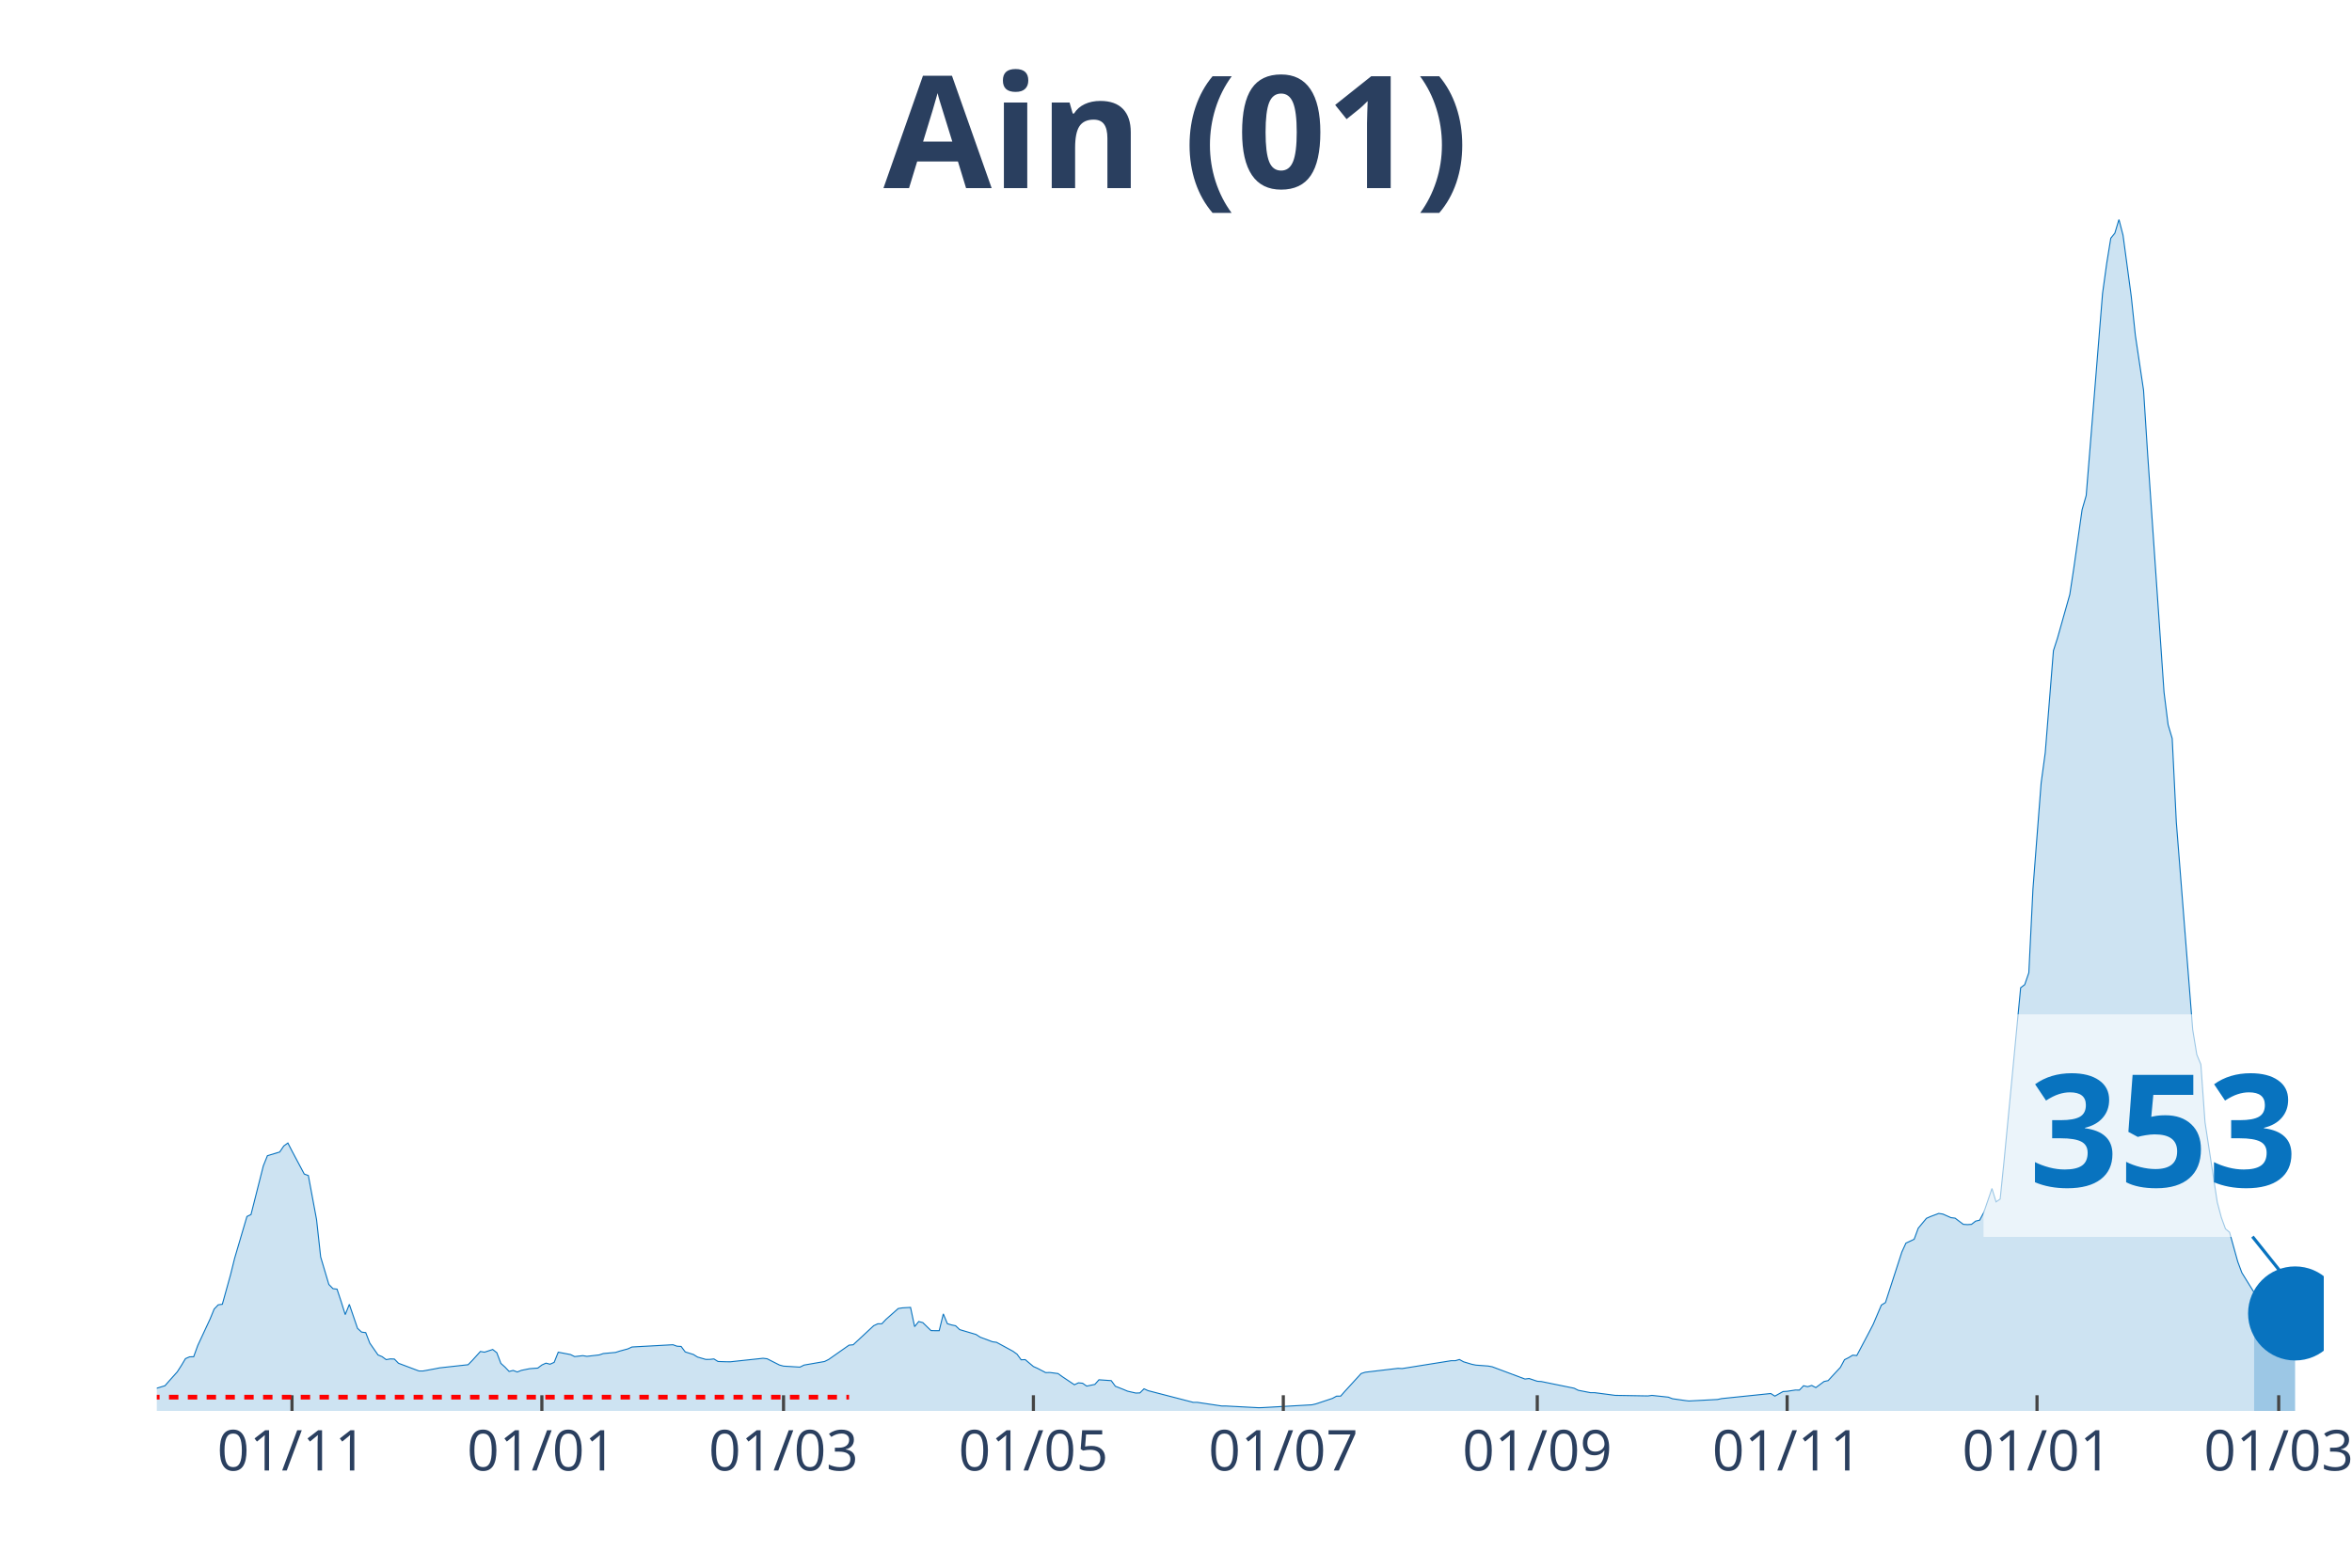
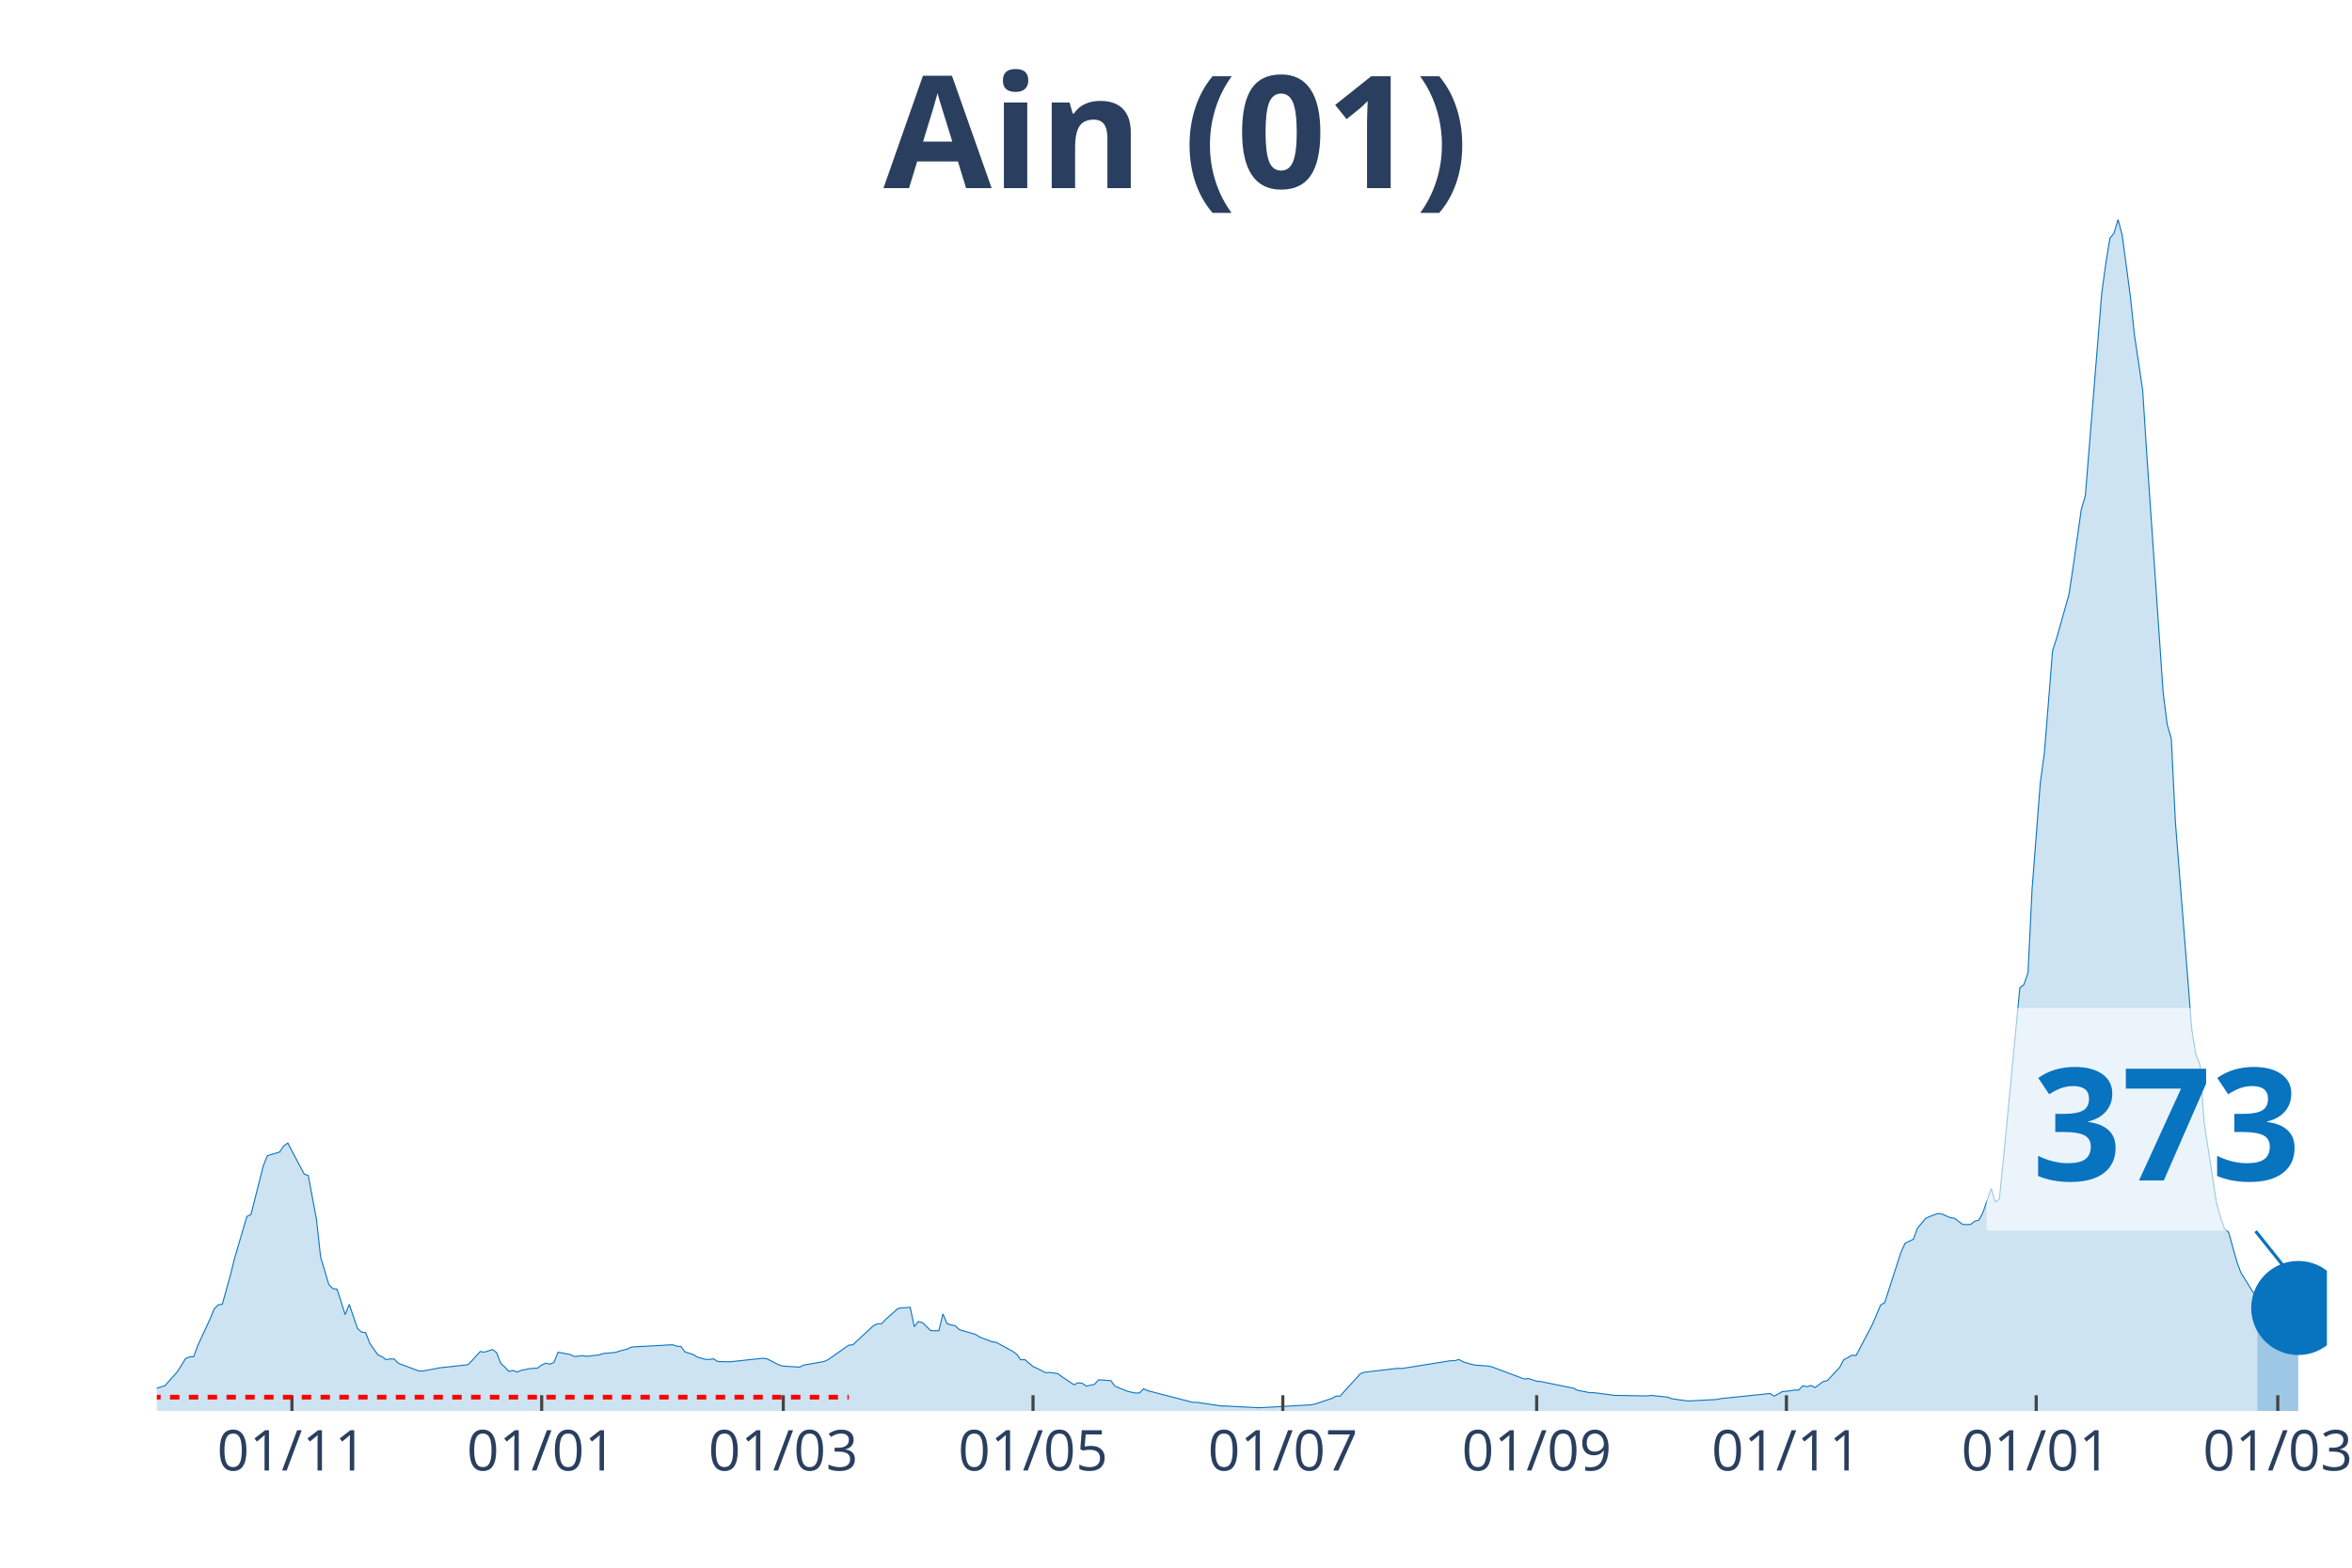
<svg xmlns="http://www.w3.org/2000/svg" class="main-svg" width="1125" height="750" style="" viewBox="0 0 750 500">
  <rect x="0" y="0" width="750" height="500" style="fill: rgb(0, 0, 0); fill-opacity: 0;" />
-   <defs id="defs-374926">
+   <defs id="defs-b8698e">
    <g class="clips">
-       <clipPath id="clip374926xyplot" class="plotclip">
-         <rect width="691" height="380" />
+       <clipPath id="clipb8698exyplot" class="plotclip">
+         <rect width="692" height="380" />
      </clipPath>
-       <clipPath class="axesclip" id="clip374926x">
-         <rect x="50" y="0" width="691" height="500" />
+       <clipPath class="axesclip" id="clipb8698ex">
+         <rect x="50" y="0" width="692" height="500" />
      </clipPath>
-       <clipPath class="axesclip" id="clip374926y">
+       <clipPath class="axesclip" id="clipb8698ey">
        <rect x="0" y="70" width="750" height="380" />
      </clipPath>
-       <clipPath class="axesclip" id="clip374926xy">
-         <rect x="50" y="70" width="691" height="380" />
+       <clipPath class="axesclip" id="clipb8698exy">
+         <rect x="50" y="70" width="692" height="380" />
      </clipPath>
    </g>
    <g class="gradients" />
  </defs>
  <g class="bglayer">
-     <rect class="bg" x="50" y="70" width="691" height="380" style="fill: rgb(0, 0, 0); fill-opacity: 0; stroke-width: 0;" />
+     <rect class="bg" x="50" y="70" width="692" height="380" style="fill: rgb(0, 0, 0); fill-opacity: 0; stroke-width: 0;" />
  </g>
  <g class="layer-below">
    <g class="imagelayer" />
    <g class="shapelayer" />
  </g>
  <g class="cartesianlayer">
    <g class="subplot xy">
      <g class="layer-subplot">
        <g class="shapelayer" />
        <g class="imagelayer" />
      </g>
      <g class="gridlayer">
        <g class="x">
-           <path class="xgrid crisp" transform="translate(93.11,0)" d="M0,70v380" style="stroke: rgb(255, 255, 255); stroke-opacity: 1; stroke-width: 1px;" />
-           <path class="xgrid crisp" transform="translate(172.79,0)" d="M0,70v380" style="stroke: rgb(255, 255, 255); stroke-opacity: 1; stroke-width: 1px;" />
-           <path class="xgrid crisp" transform="translate(249.85,0)" d="M0,70v380" style="stroke: rgb(255, 255, 255); stroke-opacity: 1; stroke-width: 1px;" />
-           <path class="xgrid crisp" transform="translate(329.53,0)" d="M0,70v380" style="stroke: rgb(255, 255, 255); stroke-opacity: 1; stroke-width: 1px;" />
-           <path class="xgrid crisp" transform="translate(409.22,0)" d="M0,70v380" style="stroke: rgb(255, 255, 255); stroke-opacity: 1; stroke-width: 1px;" />
-           <path class="xgrid crisp" transform="translate(490.2,0)" d="M0,70v380" style="stroke: rgb(255, 255, 255); stroke-opacity: 1; stroke-width: 1px;" />
-           <path class="xgrid crisp" transform="translate(569.88,0)" d="M0,70v380" style="stroke: rgb(255, 255, 255); stroke-opacity: 1; stroke-width: 1px;" />
-           <path class="xgrid crisp" transform="translate(649.56,0)" d="M0,70v380" style="stroke: rgb(255, 255, 255); stroke-opacity: 1; stroke-width: 1px;" />
-           <path class="xgrid crisp" transform="translate(726.63,0)" d="M0,70v380" style="stroke: rgb(255, 255, 255); stroke-opacity: 1; stroke-width: 1px;" />
+           <path class="xgrid crisp" transform="translate(93.09,0)" d="M0,70v380" style="stroke: rgb(255, 255, 255); stroke-opacity: 1; stroke-width: 1px;" />
+           <path class="xgrid crisp" transform="translate(172.73,0)" d="M0,70v380" style="stroke: rgb(255, 255, 255); stroke-opacity: 1; stroke-width: 1px;" />
+           <path class="xgrid crisp" transform="translate(249.77,0)" d="M0,70v380" style="stroke: rgb(255, 255, 255); stroke-opacity: 1; stroke-width: 1px;" />
+           <path class="xgrid crisp" transform="translate(329.41,0)" d="M0,70v380" style="stroke: rgb(255, 255, 255); stroke-opacity: 1; stroke-width: 1px;" />
+           <path class="xgrid crisp" transform="translate(409.06,0)" d="M0,70v380" style="stroke: rgb(255, 255, 255); stroke-opacity: 1; stroke-width: 1px;" />
+           <path class="xgrid crisp" transform="translate(490.01,0)" d="M0,70v380" style="stroke: rgb(255, 255, 255); stroke-opacity: 1; stroke-width: 1px;" />
+           <path class="xgrid crisp" transform="translate(569.65,0)" d="M0,70v380" style="stroke: rgb(255, 255, 255); stroke-opacity: 1; stroke-width: 1px;" />
+           <path class="xgrid crisp" transform="translate(649.3,0)" d="M0,70v380" style="stroke: rgb(255, 255, 255); stroke-opacity: 1; stroke-width: 1px;" />
+           <path class="xgrid crisp" transform="translate(726.33,0)" d="M0,70v380" style="stroke: rgb(255, 255, 255); stroke-opacity: 1; stroke-width: 1px;" />
        </g>
        <g class="y" />
      </g>
      <g class="zerolinelayer" />
      <path class="xlines-below" />
      <path class="ylines-below" />
      <g class="overlines-below" />
      <g class="xaxislayer-below" />
      <g class="yaxislayer-below" />
      <g class="overaxes-below" />
-       <g class="plot" transform="translate(50, 70)" clip-path="url('#clip374926xyplot')">
+       <g class="plot" transform="translate(50, 70)" clip-path="url('#clipb8698exyplot')">
        <g class="scatterlayer mlayer">
-           <g class="trace scatter trace992970" style="stroke-miterlimit: 2;">
+           <g class="trace scatter tracec731a2" style="stroke-miterlimit: 2;">
            <g class="fills">
              <g>
-                 <path class="js-fill" d="M668.79,380L-177.65,380L-177.65,379.42L-83.6,379.04L-82.29,379.09L-50.94,377.24L-49.64,377.04L-36.57,374.05L-35.27,373.83L-23.51,372.94L-22.21,372.11L-19.59,371.01L-18.29,370.97L-13.06,371.69L-11.76,372.39L-2.61,373.44L-1.31,373.16L2.61,371.96L3.92,370.46L6.53,367.54L7.84,365.5L9.14,363.32L10.45,362.75L11.76,362.71L13.06,359.13L16.98,350.71L18.29,347.51L19.59,346.16L20.9,345.98L23.51,336.57L24.82,331.3L28.74,317.99L30.04,317.36L33.96,301.86L35.27,298.6L39.19,297.42L40.49,295.5L41.8,294.55L43.11,297.1L47.02,304.45L48.33,304.93L50.94,318.96L52.25,330.88L54.86,339.66L56.17,341L57.47,341.16L58.78,345.09L60.09,349.28L61.39,346.02L64.01,353.66L65.31,354.86L66.62,355.03L67.92,358.37L70.54,362.14L71.84,362.69L73.15,363.64L74.46,363.41L75.76,363.46L77.07,364.8L83.6,367.26L84.91,367.26L88.82,366.54L90.13,366.27L99.27,365.26L100.58,363.92L103.19,361.04L104.5,361.26L107.11,360.41L108.42,361.43L109.72,364.84L111.03,366.02L112.34,367.4L113.64,367.09L114.95,367.58L116.26,367.06L118.87,366.53L120.17,366.43L121.48,366.34L122.79,365.35L124.09,364.76L125.4,365.1L126.71,364.51L128.01,361.27L131.93,362.02L133.24,362.67L135.85,362.37L137.16,362.59L141.07,362.14L142.38,361.7L146.3,361.34L147.6,360.92L150.22,360.21L151.52,359.61L164.59,358.89L165.89,359.36L167.2,359.44L168.5,361.18L171.12,362L172.42,362.81L175.04,363.57L176.34,363.56L177.65,363.42L178.95,364.23L181.57,364.32L182.87,364.33L193.32,363.21L194.63,363.37L198.55,365.36L199.85,365.71L205.08,366.03L206.39,365.38L212.92,364.24L214.22,363.6L220.75,359.02L222.06,358.9L228.59,352.83L229.9,352.21L231.2,352.2L232.51,350.81L236.43,347.34L237.74,347.13L240.35,346.98L241.65,353.11L242.96,351.49L244.27,351.84L246.88,354.38L248.19,354.41L249.49,354.41L250.8,349.05L252.1,352.18L253.41,352.57L254.72,352.84L256.02,354.07L261.25,355.62L262.55,356.47L266.47,357.94L267.78,358.12L273,360.96L274.31,361.9L275.62,363.69L276.92,363.64L279.53,365.84L280.84,366.42L283.45,367.78L284.76,367.74L287.37,368.08L288.68,369.03L292.6,371.65L293.9,371.04L295.21,371.17L296.52,372.08L299.13,371.54L300.43,370.07L304.35,370.34L305.66,372.13L308.27,373.16L309.58,373.71L312.19,374.3L313.5,374.25L314.8,372.95L316.11,373.54L330.48,377.26L331.78,377.26L339.62,378.43L340.93,378.43L351.38,378.98L352.68,378.94L368.36,378.05L369.67,377.74L374.89,376L376.2,375.29L377.5,375.28L378.81,373.79L384.03,368.08L385.34,367.66L395.79,366.42L397.1,366.49L412.77,363.98L414.08,363.98L415.38,363.6L416.69,364.33L419.3,365.12L420.61,365.39L424.53,365.68L425.83,365.92L436.28,369.83L437.59,369.66L440.2,370.54L441.51,370.63L451.96,372.76L453.26,373.42L457.18,374.18L458.49,374.18L463.71,374.86L465.02,375.04L475.47,375.22L476.78,375.05L482,375.61L483.31,376.11L487.23,376.67L488.53,376.83L497.68,376.35L498.98,376.07L514.66,374.45L515.96,375.28L518.58,373.82L519.88,373.74L522.5,373.34L523.8,373.35L525.11,371.97L526.41,372.27L527.72,371.88L529.03,372.56L531.64,370.62L532.95,370.33L535.56,367.5L536.86,366.11L538.17,363.66L539.48,363.01L540.78,362.22L542.09,362.33L546.01,354.91L547.31,352.39L549.93,346.24L551.23,345.44L556.46,329.31L557.76,326.48L560.38,325.25L561.68,321.73L564.29,318.58L565.6,318L568.21,317.02L569.52,317.21L572.13,318.36L573.44,318.52L576.05,320.49L577.36,320.58L578.66,320.49L579.97,319.47L581.28,319.15L582.58,316.7L585.19,309.06L586.5,313.33L587.81,312.42L589.11,299.67L594.34,245.03L595.64,244.04L596.95,240.24L598.26,213.55L600.87,179.74L602.18,170.1L604.79,137.53L606.09,133.51L610.01,119.61L611.32,110.98L613.93,92.57L615.24,88.05L620.46,23.56L621.77,14.06L623.08,5.99L624.38,4.36L625.69,0L626.99,5.03L629.61,24.54L630.91,36.89L633.53,54.45L634.83,74.76L640.06,150.76L641.36,161.14L642.67,165.54L643.98,192.23L649.2,258.38L650.51,266.36L651.81,269.5L653.12,287.87L657.04,313.45L658.34,318.31L659.65,321.92L660.96,323.03L663.57,332.41L664.88,335.93L668.79,342.24" style="fill: rgb(8, 115, 191); fill-opacity: 0.2; stroke-width: 0;" />
+                 <path class="js-fill" d="M669.8,380L-177.57,380L-177.57,379.42L-83.56,379.04L-82.26,379.09L-50.92,377.24L-49.62,377.04L-36.56,374.05L-35.25,373.83L-23.5,372.94L-22.2,372.11L-19.58,371.01L-18.28,370.97L-13.06,371.69L-11.75,372.39L-2.61,373.44L-1.31,373.16L2.61,371.96L3.92,370.46L6.53,367.54L7.83,365.5L9.14,363.32L10.45,362.75L11.75,362.71L13.06,359.13L16.97,350.71L18.28,347.51L19.58,346.16L20.89,345.98L23.5,336.57L24.81,331.3L28.72,317.99L30.03,317.36L33.95,301.86L35.25,298.6L39.17,297.42L40.48,295.5L41.78,294.55L43.09,297.1L47,304.45L48.31,304.93L50.92,318.96L52.23,330.88L54.84,339.66L56.14,341L57.45,341.16L58.75,345.09L60.06,349.28L61.37,346.02L63.98,353.66L65.28,354.86L66.59,355.03L67.89,358.37L70.51,362.14L71.81,362.69L73.12,363.64L74.42,363.41L75.73,363.46L77.03,364.8L83.56,367.26L84.87,367.26L88.78,366.54L90.09,366.27L99.23,365.26L100.54,363.92L103.15,361.04L104.45,361.26L107.06,360.41L108.37,361.43L109.68,364.84L110.98,366.02L112.29,367.4L113.59,367.09L114.9,367.58L116.2,367.06L118.82,366.53L120.12,366.43L121.43,366.34L122.73,365.35L124.04,364.76L125.34,365.1L126.65,364.51L127.95,361.27L131.87,362.02L133.18,362.67L135.79,362.37L137.09,362.59L141.01,362.14L142.32,361.7L146.23,361.34L147.54,360.92L150.15,360.21L151.46,359.61L164.51,358.89L165.82,359.36L167.12,359.44L168.43,361.18L171.04,362L172.35,362.81L174.96,363.57L176.26,363.56L177.57,363.42L178.88,364.23L181.49,364.32L182.79,364.33L193.24,363.21L194.54,363.37L198.46,365.36L199.77,365.71L204.99,366.03L206.29,365.38L212.82,364.24L214.13,363.6L220.66,359.02L221.96,358.9L228.49,352.83L229.8,352.21L231.1,352.2L232.41,350.81L236.32,347.34L237.63,347.13L240.24,346.98L241.55,353.11L242.85,351.49L244.16,351.84L246.77,354.38L248.08,354.41L249.38,354.41L250.69,349.05L251.99,352.18L253.3,352.57L254.6,352.84L255.91,354.07L261.13,355.62L262.44,356.47L266.35,357.94L267.66,358.12L272.88,360.96L274.19,361.9L275.49,363.69L276.8,363.64L279.41,365.84L280.72,366.42L283.33,367.78L284.63,367.74L287.25,368.08L288.55,369.03L292.47,371.65L293.77,371.04L295.08,371.17L296.38,372.08L299,371.54L300.3,370.07L304.22,370.34L305.52,372.13L308.14,373.16L309.44,373.71L312.05,374.3L313.36,374.25L314.66,372.95L315.97,373.54L330.33,377.26L331.64,377.26L339.47,378.43L340.78,378.43L351.22,378.98L352.53,378.94L368.2,378.05L369.5,377.74L374.72,376L376.03,375.29L377.34,375.28L378.64,373.79L383.86,368.08L385.17,367.66L395.62,366.42L396.92,366.49L412.59,363.98L413.89,363.98L415.2,363.6L416.51,364.33L419.12,365.12L420.42,365.39L424.34,365.68L425.65,365.92L436.09,369.83L437.4,369.66L440.01,370.54L441.31,370.63L451.76,372.76L453.06,373.42L456.98,374.18L458.29,374.18L463.51,374.86L464.82,375.04L475.26,375.22L476.57,375.05L481.79,375.61L483.09,376.11L487.01,376.67L488.32,376.83L497.46,376.35L498.76,376.07L514.43,374.45L515.74,375.28L518.35,373.82L519.65,373.74L522.26,373.34L523.57,373.35L524.88,371.97L526.18,372.27L527.49,371.88L528.79,372.56L531.4,370.62L532.71,370.33L535.32,367.5L536.63,366.11L537.93,363.66L539.24,363.01L540.54,362.22L541.85,362.33L545.77,354.91L547.07,352.39L549.68,346.24L550.99,345.44L556.21,329.31L557.52,326.48L560.13,325.25L561.43,321.73L564.05,318.58L565.35,318L567.96,317.02L569.27,317.21L571.88,318.36L573.18,318.52L575.8,320.49L577.1,320.58L578.41,320.49L579.71,319.47L581.02,319.15L582.32,316.7L584.94,309.06L586.24,313.33L587.55,312.42L588.85,299.67L594.08,245.03L595.38,244.04L596.69,240.24L597.99,213.55L600.6,179.74L601.91,170.1L604.52,137.53L605.83,133.51L609.74,119.61L611.05,110.98L613.66,92.57L614.97,88.05L620.19,23.56L621.49,14.06L622.8,5.99L624.11,4.36L625.41,0L626.72,5.03L629.33,24.54L630.63,36.89L633.25,54.45L634.55,74.76L639.77,150.76L641.08,161.14L642.38,165.54L643.69,192.23L648.91,258.37L650.22,266.34L651.52,269.49L652.83,287.86L656.75,313.44L658.05,318.29L659.36,321.91L660.66,323.02L663.28,332.4L664.58,335.92L668.5,342.24L669.8,342.44" style="fill: rgb(8, 115, 191); fill-opacity: 0.2; stroke-width: 0;" />
              </g>
            </g>
            <g class="errorbars" />
            <g class="lines">
-               <path class="js-line" d="M-177.65,379.42L-83.6,379.04L-82.29,379.09L-50.94,377.24L-49.64,377.04L-36.57,374.05L-35.27,373.83L-23.51,372.94L-22.21,372.11L-19.59,371.01L-18.29,370.97L-13.06,371.69L-11.76,372.39L-2.61,373.44L-1.31,373.16L2.61,371.96L3.92,370.46L6.53,367.54L7.84,365.5L9.14,363.32L10.45,362.75L11.76,362.71L13.06,359.13L16.98,350.71L18.29,347.51L19.59,346.16L20.9,345.98L23.51,336.57L24.82,331.3L28.74,317.99L30.04,317.36L33.96,301.86L35.27,298.6L39.19,297.42L40.49,295.5L41.8,294.55L43.11,297.1L47.02,304.45L48.33,304.93L50.94,318.96L52.25,330.88L54.86,339.66L56.17,341L57.47,341.16L58.78,345.09L60.09,349.28L61.39,346.02L64.01,353.66L65.31,354.86L66.62,355.03L67.92,358.37L70.54,362.14L71.84,362.69L73.15,363.64L74.46,363.41L75.76,363.46L77.07,364.8L83.6,367.26L84.91,367.26L88.82,366.54L90.13,366.27L99.27,365.26L100.58,363.92L103.19,361.04L104.5,361.26L107.11,360.41L108.42,361.43L109.72,364.84L111.03,366.02L112.34,367.4L113.64,367.09L114.95,367.58L116.26,367.06L118.87,366.53L120.17,366.43L121.48,366.34L122.79,365.35L124.09,364.76L125.4,365.1L126.71,364.51L128.01,361.27L131.93,362.02L133.24,362.67L135.85,362.37L137.16,362.59L141.07,362.14L142.38,361.7L146.3,361.34L147.6,360.92L150.22,360.21L151.52,359.61L164.59,358.89L165.89,359.36L167.2,359.44L168.5,361.18L171.12,362L172.42,362.81L175.04,363.57L176.34,363.56L177.65,363.42L178.95,364.23L181.57,364.32L182.87,364.33L193.32,363.21L194.63,363.37L198.55,365.36L199.85,365.71L205.08,366.03L206.39,365.38L212.92,364.24L214.22,363.6L220.75,359.02L222.06,358.9L228.59,352.83L229.9,352.21L231.2,352.2L232.51,350.81L236.43,347.34L237.74,347.13L240.35,346.98L241.65,353.11L242.96,351.49L244.27,351.84L246.88,354.38L248.19,354.41L249.49,354.41L250.8,349.05L252.1,352.18L253.41,352.57L254.72,352.84L256.02,354.07L261.25,355.62L262.55,356.47L266.47,357.94L267.78,358.12L273,360.96L274.31,361.9L275.62,363.69L276.92,363.64L279.53,365.84L280.84,366.42L283.45,367.78L284.76,367.74L287.37,368.08L288.68,369.03L292.6,371.65L293.9,371.04L295.21,371.17L296.52,372.08L299.13,371.54L300.43,370.07L304.35,370.34L305.66,372.13L308.27,373.16L309.58,373.71L312.19,374.3L313.5,374.25L314.8,372.95L316.11,373.54L330.48,377.26L331.78,377.26L339.62,378.43L340.93,378.43L351.38,378.98L352.68,378.94L368.36,378.05L369.67,377.74L374.89,376L376.2,375.29L377.5,375.28L378.81,373.79L384.03,368.08L385.34,367.66L395.79,366.42L397.1,366.49L412.77,363.98L414.08,363.98L415.38,363.6L416.69,364.33L419.3,365.12L420.61,365.39L424.53,365.68L425.83,365.92L436.28,369.83L437.59,369.66L440.2,370.54L441.51,370.63L451.96,372.76L453.26,373.42L457.18,374.18L458.49,374.18L463.71,374.86L465.02,375.04L475.47,375.22L476.78,375.05L482,375.61L483.31,376.11L487.23,376.67L488.53,376.83L497.68,376.35L498.98,376.07L514.66,374.45L515.96,375.28L518.58,373.82L519.88,373.74L522.5,373.34L523.8,373.35L525.11,371.97L526.41,372.27L527.72,371.88L529.03,372.56L531.64,370.62L532.95,370.33L535.56,367.5L536.86,366.11L538.17,363.66L539.48,363.01L540.78,362.22L542.09,362.33L546.01,354.91L547.31,352.39L549.93,346.24L551.23,345.44L556.46,329.31L557.76,326.48L560.38,325.25L561.68,321.73L564.29,318.58L565.6,318L568.21,317.02L569.52,317.21L572.13,318.36L573.44,318.52L576.05,320.49L577.36,320.58L578.66,320.49L579.97,319.47L581.28,319.15L582.58,316.7L585.19,309.06L586.5,313.33L587.81,312.42L589.11,299.67L594.34,245.03L595.64,244.04L596.95,240.24L598.26,213.55L600.87,179.74L602.18,170.1L604.79,137.53L606.09,133.51L610.01,119.61L611.32,110.98L613.93,92.57L615.24,88.05L620.46,23.56L621.77,14.06L623.08,5.99L624.38,4.36L625.69,0L626.99,5.03L629.61,24.54L630.91,36.89L633.53,54.45L634.83,74.76L640.06,150.76L641.36,161.14L642.67,165.54L643.98,192.23L649.2,258.38L650.51,266.36L651.81,269.5L653.12,287.87L657.04,313.45L658.34,318.31L659.65,321.92L660.96,323.03L663.57,332.41L664.88,335.93L668.79,342.24" style="vector-effect: non-scaling-stroke; fill: none; stroke: rgb(8, 115, 191); stroke-opacity: 1; stroke-width: 0.5px; opacity: 1;" />
+               <path class="js-line" d="M-177.57,379.42L-83.56,379.04L-82.26,379.09L-50.92,377.24L-49.62,377.04L-36.56,374.05L-35.25,373.83L-23.5,372.94L-22.2,372.11L-19.58,371.01L-18.28,370.97L-13.06,371.69L-11.75,372.39L-2.61,373.44L-1.31,373.16L2.61,371.96L3.92,370.46L6.53,367.54L7.83,365.5L9.14,363.32L10.45,362.75L11.75,362.71L13.06,359.13L16.97,350.71L18.28,347.51L19.58,346.16L20.89,345.98L23.5,336.57L24.81,331.3L28.72,317.99L30.03,317.36L33.95,301.86L35.25,298.6L39.17,297.42L40.48,295.5L41.78,294.55L43.09,297.1L47,304.45L48.31,304.93L50.92,318.96L52.23,330.88L54.84,339.66L56.14,341L57.45,341.16L58.75,345.09L60.06,349.28L61.37,346.02L63.98,353.66L65.28,354.86L66.59,355.03L67.89,358.37L70.51,362.14L71.81,362.69L73.12,363.64L74.42,363.41L75.73,363.46L77.03,364.8L83.56,367.26L84.87,367.26L88.78,366.54L90.09,366.27L99.23,365.26L100.54,363.92L103.15,361.04L104.45,361.26L107.06,360.41L108.37,361.43L109.68,364.84L110.98,366.02L112.29,367.4L113.59,367.09L114.9,367.58L116.2,367.06L118.82,366.53L120.12,366.43L121.43,366.34L122.73,365.35L124.04,364.76L125.34,365.1L126.65,364.51L127.95,361.27L131.87,362.02L133.18,362.67L135.79,362.37L137.09,362.59L141.01,362.14L142.32,361.7L146.23,361.34L147.54,360.92L150.15,360.21L151.46,359.61L164.51,358.89L165.82,359.36L167.12,359.44L168.43,361.18L171.04,362L172.35,362.81L174.96,363.57L176.26,363.56L177.57,363.42L178.88,364.23L181.49,364.32L182.79,364.33L193.24,363.21L194.54,363.37L198.46,365.36L199.77,365.71L204.99,366.03L206.29,365.38L212.82,364.24L214.13,363.6L220.66,359.02L221.96,358.9L228.49,352.83L229.8,352.21L231.1,352.2L232.41,350.81L236.32,347.34L237.63,347.13L240.24,346.98L241.55,353.11L242.85,351.49L244.16,351.84L246.77,354.38L248.08,354.41L249.38,354.41L250.69,349.05L251.99,352.18L253.3,352.57L254.6,352.84L255.91,354.07L261.13,355.62L262.44,356.47L266.35,357.94L267.66,358.12L272.88,360.96L274.19,361.9L275.49,363.69L276.8,363.64L279.41,365.84L280.72,366.42L283.33,367.78L284.63,367.74L287.25,368.08L288.55,369.03L292.47,371.65L293.77,371.04L295.08,371.17L296.38,372.08L299,371.54L300.3,370.07L304.22,370.34L305.52,372.13L308.14,373.16L309.44,373.71L312.05,374.3L313.36,374.25L314.66,372.95L315.97,373.54L330.33,377.26L331.64,377.26L339.47,378.43L340.78,378.43L351.22,378.98L352.53,378.94L368.2,378.05L369.5,377.74L374.72,376L376.03,375.29L377.34,375.28L378.64,373.79L383.86,368.08L385.17,367.66L395.62,366.42L396.92,366.49L412.59,363.98L413.89,363.98L415.2,363.6L416.51,364.33L419.12,365.12L420.42,365.39L424.34,365.68L425.65,365.92L436.09,369.83L437.4,369.66L440.01,370.54L441.31,370.63L451.76,372.76L453.06,373.42L456.98,374.18L458.29,374.18L463.51,374.86L464.82,375.04L475.26,375.22L476.57,375.05L481.79,375.61L483.09,376.11L487.01,376.67L488.32,376.83L497.46,376.35L498.76,376.07L514.43,374.45L515.74,375.28L518.35,373.82L519.65,373.74L522.26,373.34L523.57,373.35L524.88,371.97L526.18,372.27L527.49,371.88L528.79,372.56L531.4,370.62L532.71,370.33L535.32,367.5L536.63,366.11L537.93,363.66L539.24,363.01L540.54,362.22L541.85,362.33L545.77,354.91L547.07,352.39L549.68,346.24L550.99,345.44L556.21,329.31L557.52,326.48L560.13,325.25L561.43,321.73L564.05,318.58L565.35,318L567.96,317.02L569.27,317.21L571.88,318.36L573.18,318.52L575.8,320.49L577.1,320.58L578.41,320.49L579.71,319.47L581.02,319.15L582.32,316.7L584.94,309.06L586.24,313.33L587.55,312.42L588.85,299.67L594.08,245.03L595.38,244.04L596.69,240.24L597.99,213.55L600.6,179.74L601.91,170.1L604.52,137.53L605.83,133.51L609.74,119.61L611.05,110.98L613.66,92.57L614.97,88.05L620.19,23.56L621.49,14.06L622.8,5.99L624.11,4.36L625.41,0L626.72,5.03L629.33,24.54L630.63,36.89L633.25,54.45L634.55,74.76L639.77,150.76L641.08,161.14L642.38,165.54L643.69,192.23L648.91,258.37L650.22,266.34L651.52,269.49L652.83,287.86L656.75,313.44L658.05,318.29L659.36,321.91L660.66,323.02L663.28,332.4L664.58,335.92L668.5,342.24L669.8,342.44" style="vector-effect: non-scaling-stroke; fill: none; stroke: rgb(8, 115, 191); stroke-opacity: 1; stroke-width: 0.5px; opacity: 1;" />
            </g>
            <g class="points" />
            <g class="text" />
          </g>
-           <g class="trace scatter tracedb11e7" style="stroke-miterlimit: 2;">
+           <g class="trace scatter trace4724ef" style="stroke-miterlimit: 2;">
            <g class="fills">
              <g>
-                 <path class="js-fill" d="M681.86,380L668.79,380L668.79,342.24L670.1,342.44L671.41,343.66L674.02,345.96L675.33,346.43L677.94,349.29L679.24,349.51L681.86,348.91" style="fill: rgb(8, 115, 191); fill-opacity: 0.4; stroke-width: 0;" />
+                 <path class="js-fill" d="M682.86,380L669.8,380L669.8,342.44L673.72,345.94L675.03,346.4L677.64,349.27L678.94,349.48L681.55,348.88L682.86,347.17" style="fill: rgb(8, 115, 191); fill-opacity: 0.4; stroke-width: 0;" />
              </g>
            </g>
            <g class="errorbars" />
            <g class="lines">
-               <path class="js-line" d="M668.79,342.24L670.1,342.44L671.41,343.66L674.02,345.96L675.33,346.43L677.94,349.29L679.24,349.51L681.86,348.91" style="vector-effect: non-scaling-stroke; fill: none; stroke: rgb(8, 115, 191); stroke-opacity: 1; stroke-width: 2px; opacity: 1;" />
+               <path class="js-line" d="M669.8,342.44L673.72,345.94L675.03,346.4L677.64,349.27L678.94,349.48L681.55,348.88L682.86,347.17" style="vector-effect: non-scaling-stroke; fill: none; stroke: rgb(8, 115, 191); stroke-opacity: 1; stroke-width: 2px; opacity: 1;" />
            </g>
            <g class="points" />
            <g class="text" />
          </g>
-           <g class="trace scatter tracee034f1" style="stroke-miterlimit: 2; opacity: 1;">
+           <g class="trace scatter tracea4c7bd" style="stroke-miterlimit: 2; opacity: 1;">
            <g class="fills" />
            <g class="errorbars" />
            <g class="lines" />
            <g class="points">
-               <path class="point" transform="translate(681.86,348.91)" d="M15,0A15,15 0 1,1 0,-15A15,15 0 0,1 15,0Z" style="opacity: 1; stroke-width: 0px; fill: rgb(8, 115, 191); fill-opacity: 1;" />
+               <path class="point" transform="translate(682.86,347.17)" d="M15,0A15,15 0 1,1 0,-15A15,15 0 0,1 15,0Z" style="opacity: 1; stroke-width: 0px; fill: rgb(8, 115, 191); fill-opacity: 1;" />
            </g>
            <g class="text" />
          </g>
        </g>
      </g>
      <g class="overplot" />
      <path class="xlines-above crisp" style="fill: none; stroke-width: 1px; stroke: rgb(0, 0, 0); stroke-opacity: 0;" d="" />
      <path class="ylines-above crisp" style="fill: none;" d="M0,0" />
      <g class="overlines-above" />
      <g class="xaxislayer-above">
-         <path class="xtick ticks crisp" d="M0,450v-5" transform="translate(93.11,0)" style="stroke: rgb(68, 68, 68); stroke-opacity: 1; stroke-width: 1px;" />
-         <path class="xtick ticks crisp" d="M0,450v-5" transform="translate(172.79,0)" style="stroke: rgb(68, 68, 68); stroke-opacity: 1; stroke-width: 1px;" />
-         <path class="xtick ticks crisp" d="M0,450v-5" transform="translate(249.85,0)" style="stroke: rgb(68, 68, 68); stroke-opacity: 1; stroke-width: 1px;" />
-         <path class="xtick ticks crisp" d="M0,450v-5" transform="translate(329.53,0)" style="stroke: rgb(68, 68, 68); stroke-opacity: 1; stroke-width: 1px;" />
-         <path class="xtick ticks crisp" d="M0,450v-5" transform="translate(409.22,0)" style="stroke: rgb(68, 68, 68); stroke-opacity: 1; stroke-width: 1px;" />
-         <path class="xtick ticks crisp" d="M0,450v-5" transform="translate(490.2,0)" style="stroke: rgb(68, 68, 68); stroke-opacity: 1; stroke-width: 1px;" />
-         <path class="xtick ticks crisp" d="M0,450v-5" transform="translate(569.88,0)" style="stroke: rgb(68, 68, 68); stroke-opacity: 1; stroke-width: 1px;" />
-         <path class="xtick ticks crisp" d="M0,450v-5" transform="translate(649.56,0)" style="stroke: rgb(68, 68, 68); stroke-opacity: 1; stroke-width: 1px;" />
-         <path class="xtick ticks crisp" d="M0,450v-5" transform="translate(726.63,0)" style="stroke: rgb(68, 68, 68); stroke-opacity: 1; stroke-width: 1px;" />
+         <path class="xtick ticks crisp" d="M0,450v-5" transform="translate(93.09,0)" style="stroke: rgb(68, 68, 68); stroke-opacity: 1; stroke-width: 1px;" />
+         <path class="xtick ticks crisp" d="M0,450v-5" transform="translate(172.73,0)" style="stroke: rgb(68, 68, 68); stroke-opacity: 1; stroke-width: 1px;" />
+         <path class="xtick ticks crisp" d="M0,450v-5" transform="translate(249.77,0)" style="stroke: rgb(68, 68, 68); stroke-opacity: 1; stroke-width: 1px;" />
+         <path class="xtick ticks crisp" d="M0,450v-5" transform="translate(329.41,0)" style="stroke: rgb(68, 68, 68); stroke-opacity: 1; stroke-width: 1px;" />
+         <path class="xtick ticks crisp" d="M0,450v-5" transform="translate(409.06,0)" style="stroke: rgb(68, 68, 68); stroke-opacity: 1; stroke-width: 1px;" />
+         <path class="xtick ticks crisp" d="M0,450v-5" transform="translate(490.01,0)" style="stroke: rgb(68, 68, 68); stroke-opacity: 1; stroke-width: 1px;" />
+         <path class="xtick ticks crisp" d="M0,450v-5" transform="translate(569.65,0)" style="stroke: rgb(68, 68, 68); stroke-opacity: 1; stroke-width: 1px;" />
+         <path class="xtick ticks crisp" d="M0,450v-5" transform="translate(649.3,0)" style="stroke: rgb(68, 68, 68); stroke-opacity: 1; stroke-width: 1px;" />
+         <path class="xtick ticks crisp" d="M0,450v-5" transform="translate(726.33,0)" style="stroke: rgb(68, 68, 68); stroke-opacity: 1; stroke-width: 1px;" />
        <g class="xtick">
-           <text text-anchor="middle" x="0" y="469" transform="translate(93.11,0)" style="font-family: 'Open Sans', verdana, arial, sans-serif; font-size: 18px; fill: rgb(42, 63, 95); fill-opacity: 1; white-space: pre;">01/11</text>
+           <text text-anchor="middle" x="0" y="469" transform="translate(93.09,0)" style="font-family: 'Open Sans', verdana, arial, sans-serif; font-size: 18px; fill: rgb(42, 63, 95); fill-opacity: 1; white-space: pre;">01/11</text>
        </g>
        <g class="xtick">
-           <text text-anchor="middle" x="0" y="469" transform="translate(172.79,0)" style="font-family: 'Open Sans', verdana, arial, sans-serif; font-size: 18px; fill: rgb(42, 63, 95); fill-opacity: 1; white-space: pre;">01/01</text>
+           <text text-anchor="middle" x="0" y="469" transform="translate(172.73,0)" style="font-family: 'Open Sans', verdana, arial, sans-serif; font-size: 18px; fill: rgb(42, 63, 95); fill-opacity: 1; white-space: pre;">01/01</text>
        </g>
        <g class="xtick">
-           <text text-anchor="middle" x="0" y="469" transform="translate(249.85,0)" style="font-family: 'Open Sans', verdana, arial, sans-serif; font-size: 18px; fill: rgb(42, 63, 95); fill-opacity: 1; white-space: pre;">01/03</text>
+           <text text-anchor="middle" x="0" y="469" transform="translate(249.77,0)" style="font-family: 'Open Sans', verdana, arial, sans-serif; font-size: 18px; fill: rgb(42, 63, 95); fill-opacity: 1; white-space: pre;">01/03</text>
        </g>
        <g class="xtick">
-           <text text-anchor="middle" x="0" y="469" transform="translate(329.53,0)" style="font-family: 'Open Sans', verdana, arial, sans-serif; font-size: 18px; fill: rgb(42, 63, 95); fill-opacity: 1; white-space: pre;">01/05</text>
+           <text text-anchor="middle" x="0" y="469" transform="translate(329.41,0)" style="font-family: 'Open Sans', verdana, arial, sans-serif; font-size: 18px; fill: rgb(42, 63, 95); fill-opacity: 1; white-space: pre;">01/05</text>
        </g>
        <g class="xtick">
-           <text text-anchor="middle" x="0" y="469" transform="translate(409.22,0)" style="font-family: 'Open Sans', verdana, arial, sans-serif; font-size: 18px; fill: rgb(42, 63, 95); fill-opacity: 1; white-space: pre;">01/07</text>
+           <text text-anchor="middle" x="0" y="469" transform="translate(409.06,0)" style="font-family: 'Open Sans', verdana, arial, sans-serif; font-size: 18px; fill: rgb(42, 63, 95); fill-opacity: 1; white-space: pre;">01/07</text>
        </g>
        <g class="xtick">
-           <text text-anchor="middle" x="0" y="469" transform="translate(490.2,0)" style="font-family: 'Open Sans', verdana, arial, sans-serif; font-size: 18px; fill: rgb(42, 63, 95); fill-opacity: 1; white-space: pre;">01/09</text>
+           <text text-anchor="middle" x="0" y="469" transform="translate(490.01,0)" style="font-family: 'Open Sans', verdana, arial, sans-serif; font-size: 18px; fill: rgb(42, 63, 95); fill-opacity: 1; white-space: pre;">01/09</text>
        </g>
        <g class="xtick">
-           <text text-anchor="middle" x="0" y="469" transform="translate(569.88,0)" style="font-family: 'Open Sans', verdana, arial, sans-serif; font-size: 18px; fill: rgb(42, 63, 95); fill-opacity: 1; white-space: pre;">01/11</text>
+           <text text-anchor="middle" x="0" y="469" transform="translate(569.65,0)" style="font-family: 'Open Sans', verdana, arial, sans-serif; font-size: 18px; fill: rgb(42, 63, 95); fill-opacity: 1; white-space: pre;">01/11</text>
        </g>
        <g class="xtick">
-           <text text-anchor="middle" x="0" y="469" transform="translate(649.56,0)" style="font-family: 'Open Sans', verdana, arial, sans-serif; font-size: 18px; fill: rgb(42, 63, 95); fill-opacity: 1; white-space: pre;">01/01</text>
+           <text text-anchor="middle" x="0" y="469" transform="translate(649.3,0)" style="font-family: 'Open Sans', verdana, arial, sans-serif; font-size: 18px; fill: rgb(42, 63, 95); fill-opacity: 1; white-space: pre;">01/01</text>
        </g>
        <g class="xtick">
-           <text text-anchor="middle" x="0" y="469" transform="translate(726.63,0)" style="font-family: 'Open Sans', verdana, arial, sans-serif; font-size: 18px; fill: rgb(42, 63, 95); fill-opacity: 1; white-space: pre;">01/03</text>
+           <text text-anchor="middle" x="0" y="469" transform="translate(726.33,0)" style="font-family: 'Open Sans', verdana, arial, sans-serif; font-size: 18px; fill: rgb(42, 63, 95); fill-opacity: 1; white-space: pre;">01/03</text>
        </g>
      </g>
      <g class="yaxislayer-above" />
      <g class="overaxes-above" />
    </g>
  </g>
  <g class="polarlayer" />
  <g class="ternarylayer" />
  <g class="geolayer" />
  <g class="funnelarealayer" />
  <g class="pielayer" />
  <g class="treemaplayer" />
  <g class="sunburstlayer" />
  <g class="glimages" />
-   <defs id="topdefs-374926">
+   <defs id="topdefs-b8698e">
    <g class="clips" />
  </defs>
  <g class="layer-above">
    <g class="imagelayer" />
    <g class="shapelayer">
-       <path data-index="0" fill-rule="evenodd" d="M-684.11,445.61L270.75,445.61" clip-path="url('#clip374926xy')" style="opacity: 1; stroke: rgb(255, 0, 0); stroke-opacity: 1; fill: rgb(0, 0, 0); fill-opacity: 0; stroke-dasharray: 3px, 3px; stroke-width: 1.5px;" />
+       <path data-index="0" fill-rule="evenodd" d="M-683.78,445.61L270.66,445.61" clip-path="url('#clipb8698exy')" style="opacity: 1; stroke: rgb(255, 0, 0); stroke-opacity: 1; fill: rgb(0, 0, 0); fill-opacity: 0; stroke-dasharray: 3px, 3px; stroke-width: 1.5px;" />
    </g>
  </g>
  <g class="infolayer">
    <g class="g-gtitle">
      <text class="gtitle" x="375" y="25" text-anchor="middle" dy="0.7em" style="font-family: 'Open Sans', verdana, arial, sans-serif; font-size: 50px; fill: rgb(42, 63, 95); opacity: 1; font-weight: normal; white-space: pre;">
        <tspan style="font-weight:bold">Ain (01)</tspan>
      </text>
    </g>
    <g class="g-xtitle" />
    <g class="annotation" data-index="0" style="opacity: 1;">
-       <g class="annotation-text-g" transform="rotate(0,689.86,358.91)">
-         <g class="cursor-pointer" transform="translate(632, 323)">
+       <g class="annotation-text-g" transform="rotate(0,690.86,357.17)">
+         <g class="cursor-pointer" transform="translate(633, 321)">
          <rect class="bg" x="0.5" y="0.5" width="115" height="71" style="stroke-width: 1px; stroke: rgb(0, 0, 0); stroke-opacity: 0; fill: rgb(255, 255, 255); fill-opacity: 0.6;" />
          <text class="annotation-text" text-anchor="middle" x="57.812" y="55.5" style="font-family: 'Open Sans', verdana, arial, sans-serif; font-size: 50px; fill: rgb(8, 115, 191); fill-opacity: 1; white-space: pre;">
-             <tspan style="font-weight:bold">353 </tspan>
+             <tspan style="font-weight:bold">373 </tspan>
          </text>
        </g>
      </g>
      <g class="annotation-arrow-g" style="opacity: 1;">
-         <path d="M718.26,394.41L729.86,408.91" style="stroke-width: 1px; stroke: rgb(8, 115, 191); stroke-opacity: 1; stroke-dasharray: 0px, 0px, 18.569px, 18.569px;" />
+         <path d="M719.26,392.67L730.86,407.17" style="stroke-width: 1px; stroke: rgb(8, 115, 191); stroke-opacity: 1; stroke-dasharray: 0px, 0px, 18.569px, 18.569px;" />
      </g>
    </g>
  </g>
</svg>
